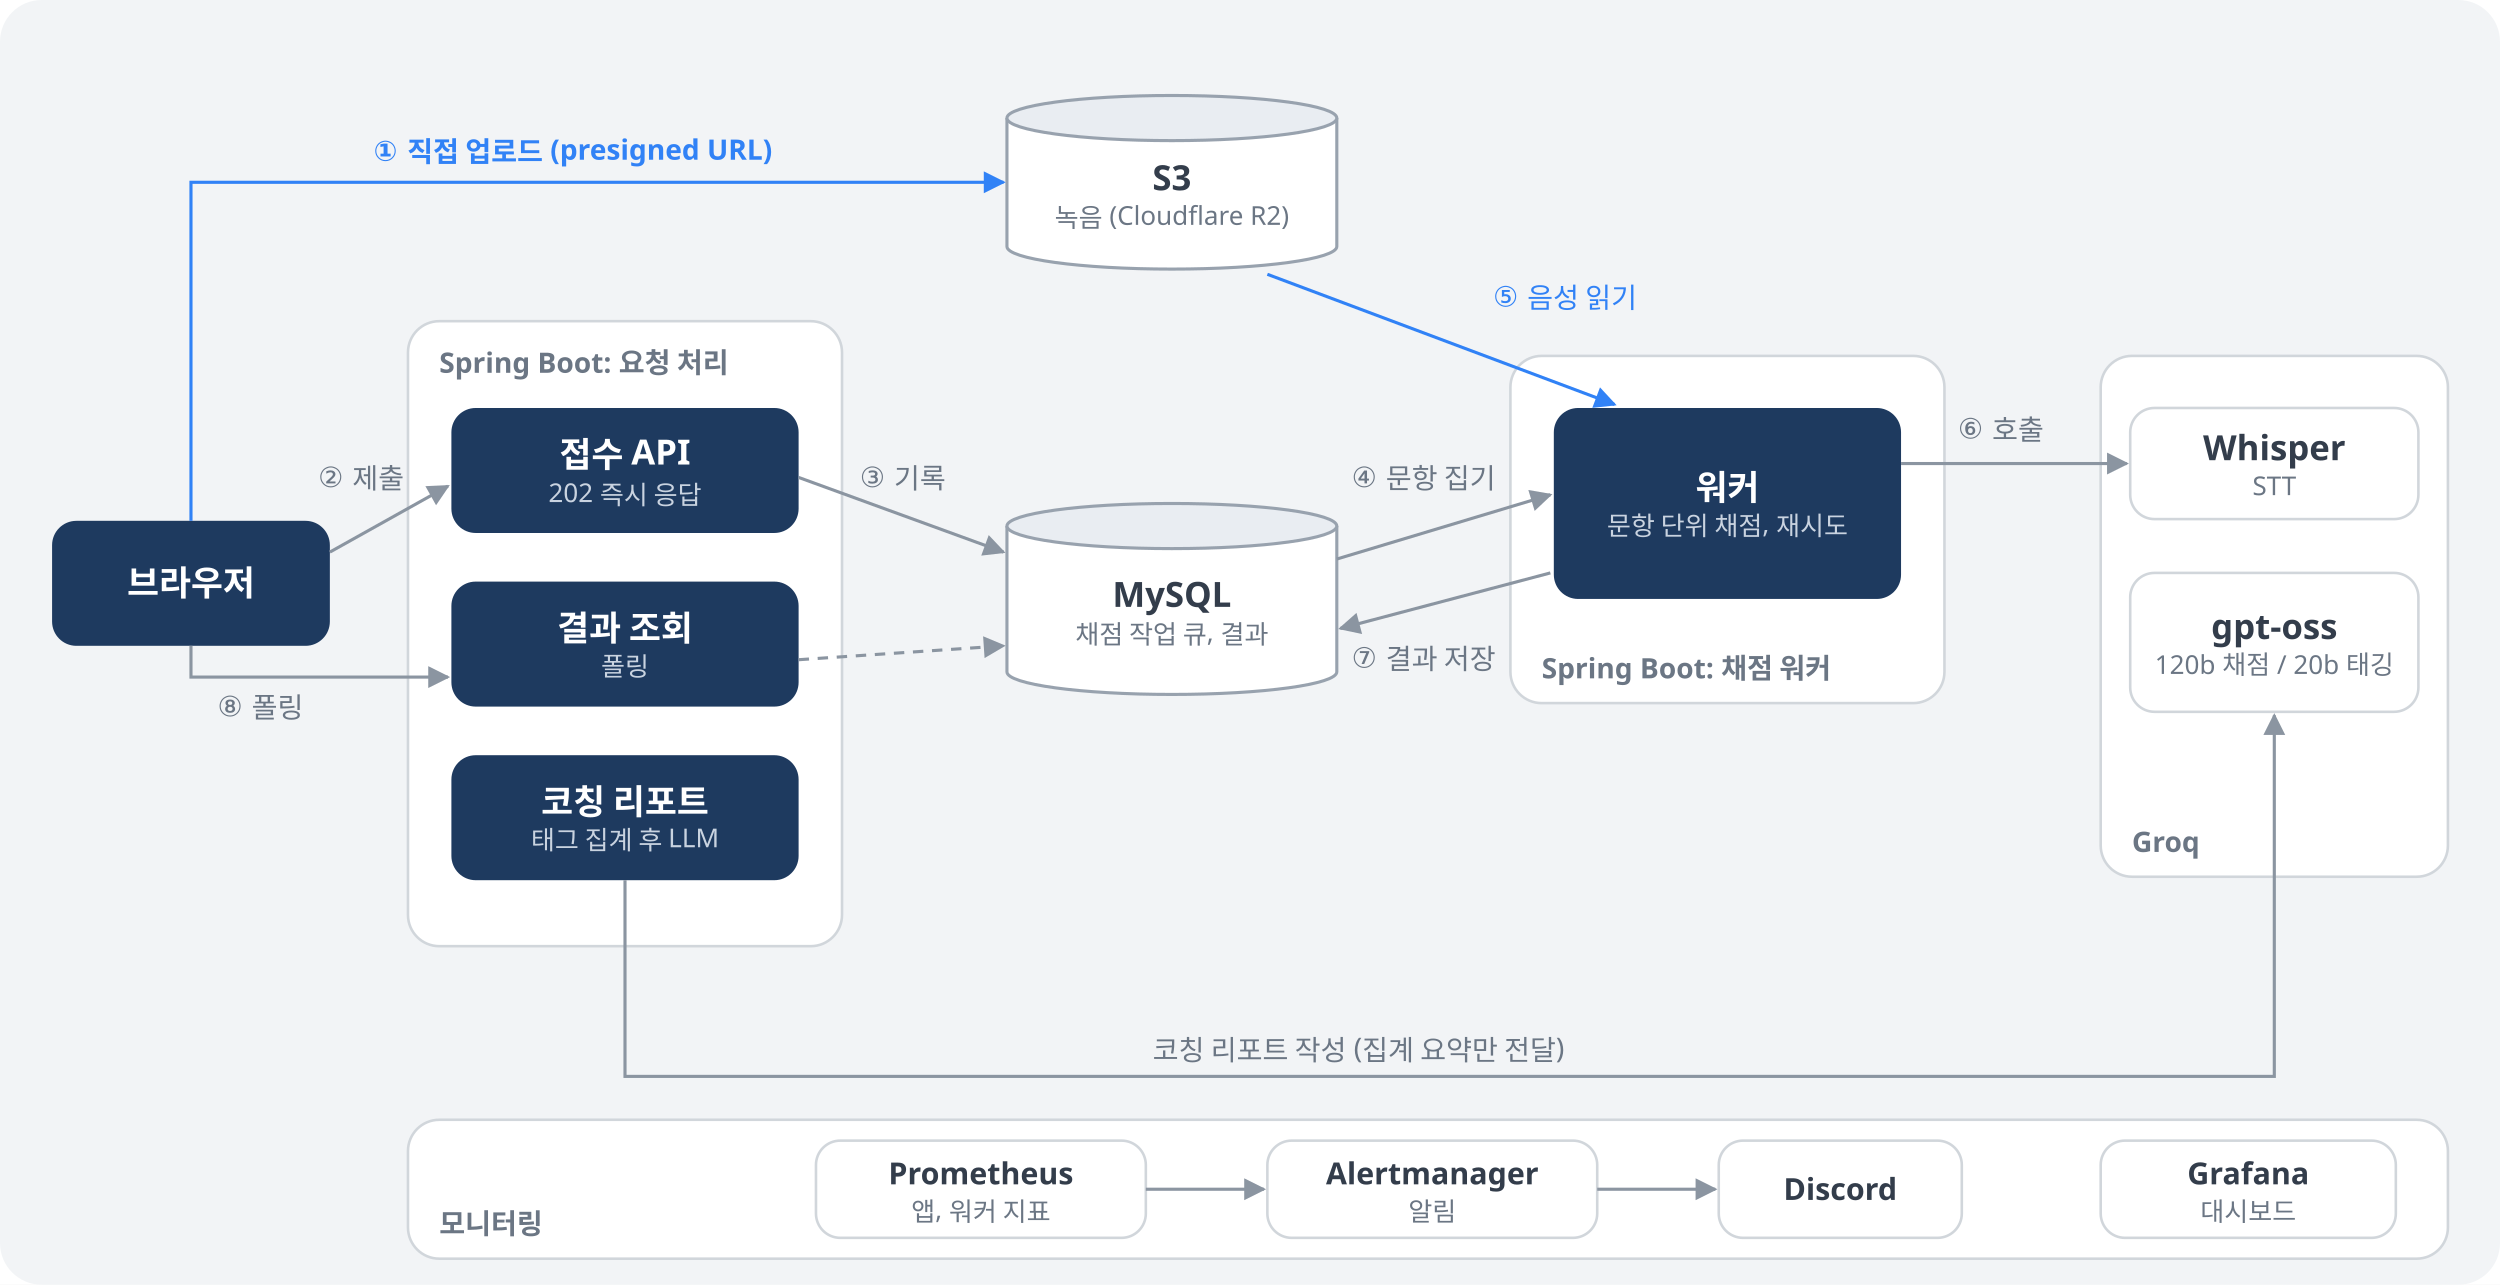
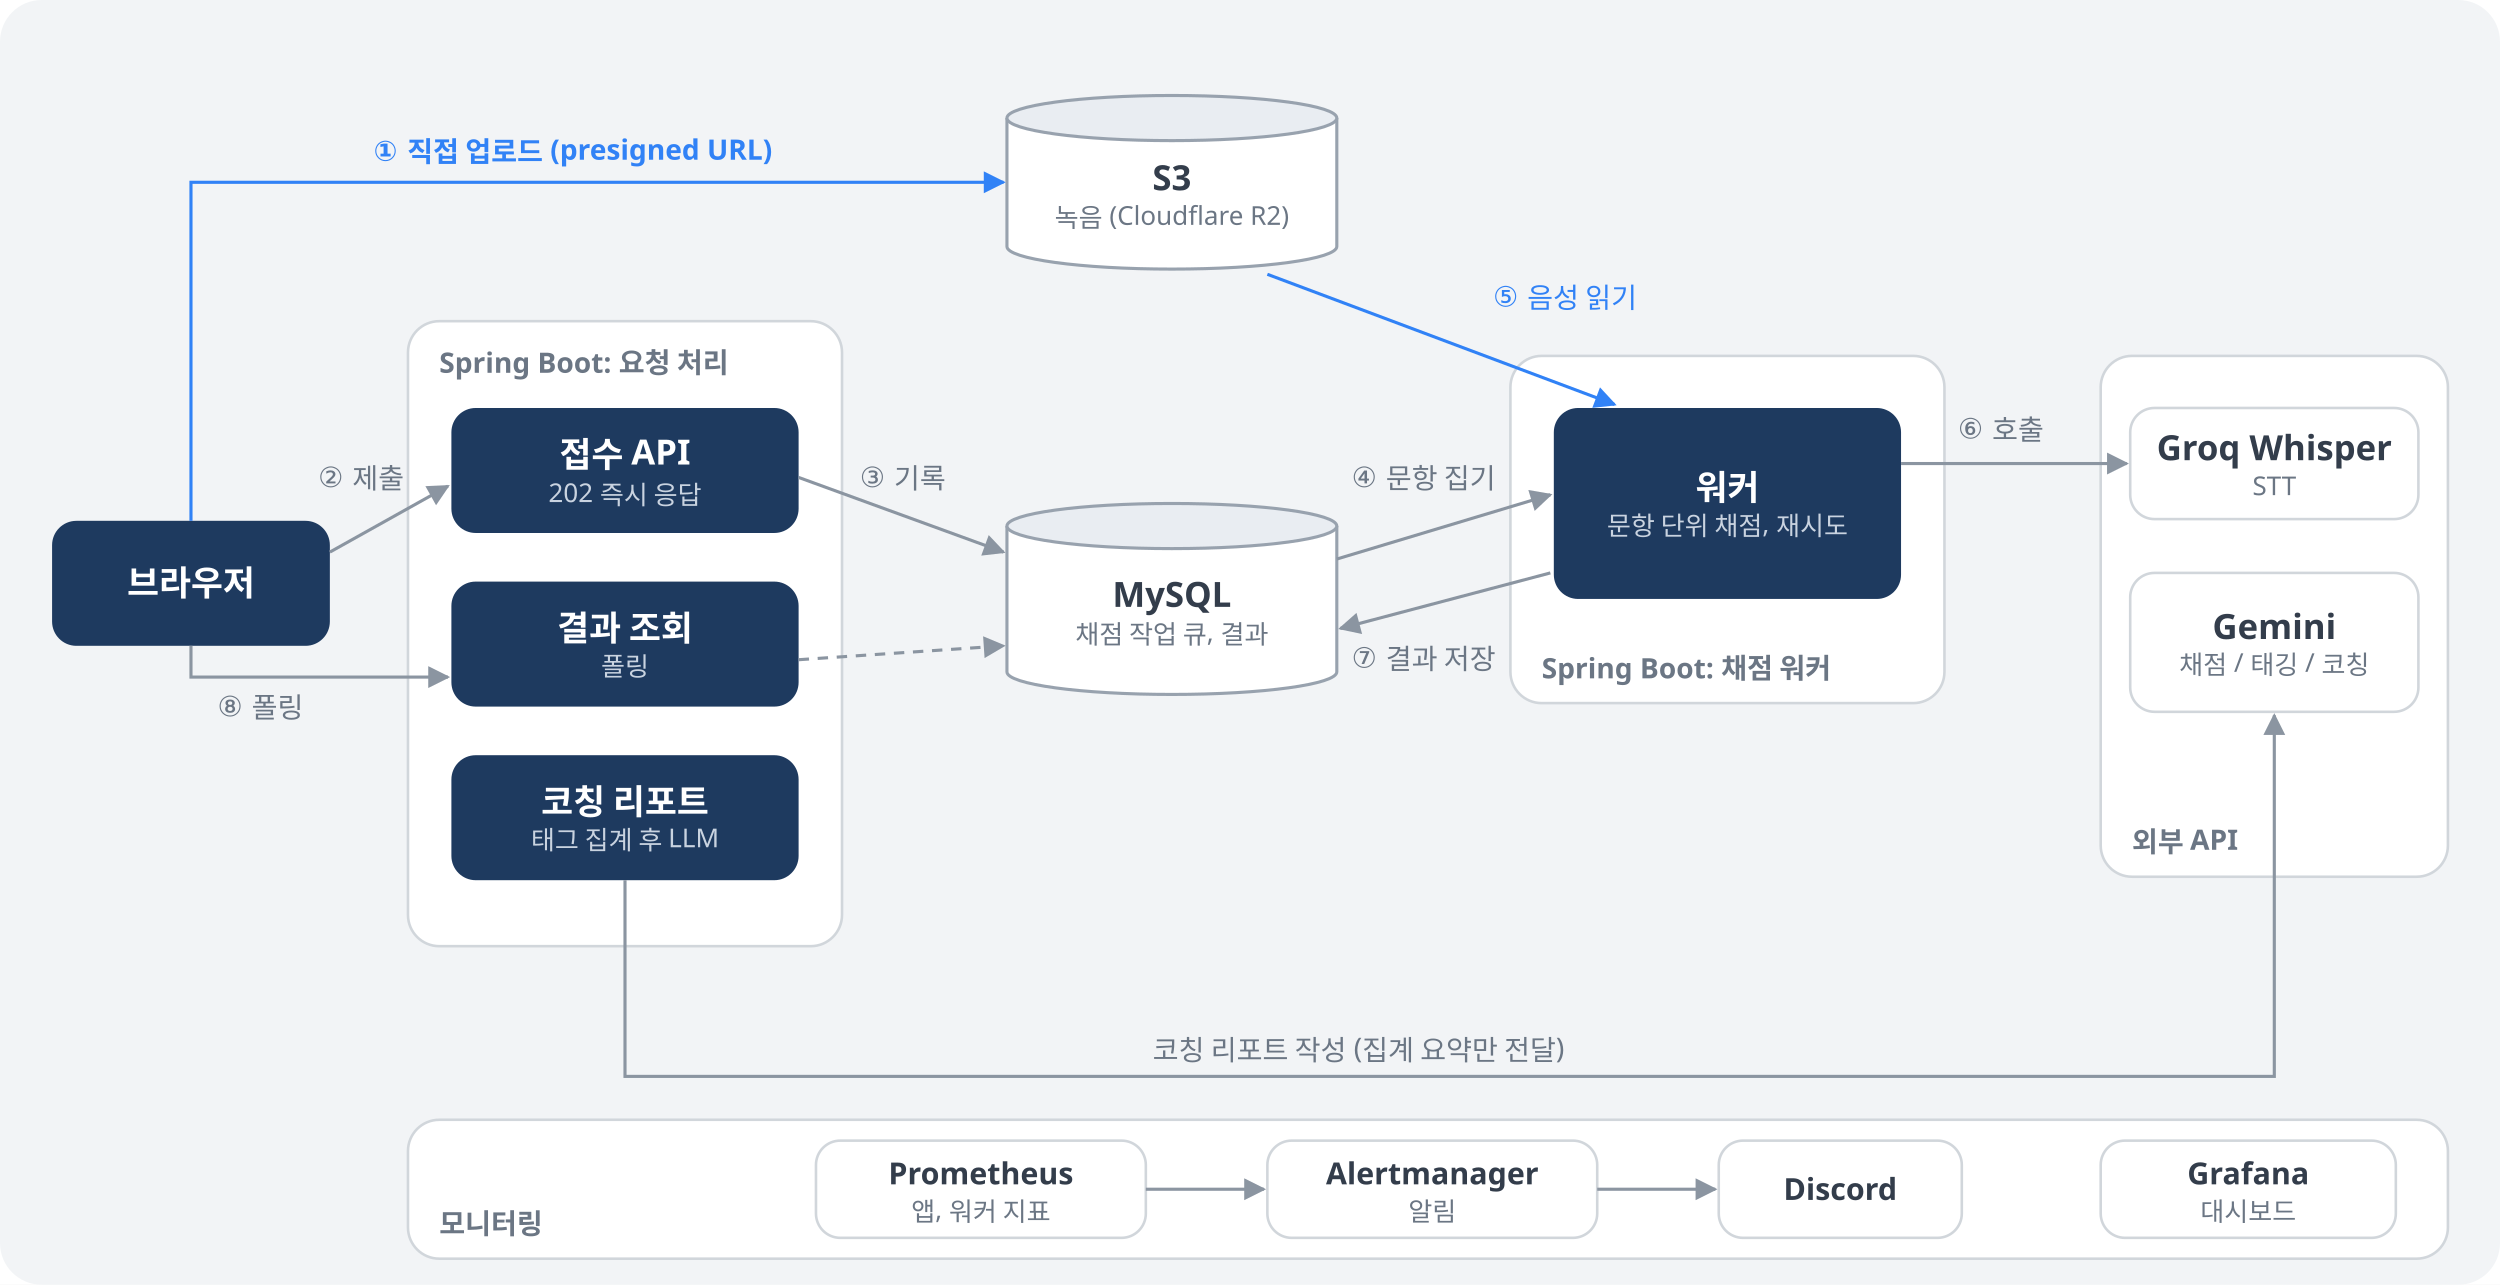
<svg xmlns="http://www.w3.org/2000/svg" width="1440" height="740" viewBox="0 0 1440 740" font-family="'Apple SD Gothic Neo','Pretendard','Noto Sans KR',sans-serif">
  <defs>
    <marker id="arr" viewBox="0 0 10 10" refX="9" refY="5" markerWidth="7" markerHeight="7" orient="auto-start-reverse">
      <path d="M0,0 L10,5 L0,10 z" fill="#8B95A1" />
    </marker>
    <marker id="arrb" viewBox="0 0 10 10" refX="9" refY="5" markerWidth="7" markerHeight="7" orient="auto-start-reverse">
      <path d="M0,0 L10,5 L0,10 z" fill="#3182F6" />
    </marker>
    <marker id="arrr" viewBox="0 0 10 10" refX="9" refY="5" markerWidth="7" markerHeight="7" orient="auto-start-reverse">
      <path d="M0,0 L10,5 L0,10 z" fill="#E5484D" />
    </marker>
  </defs>
  <rect width="1440" height="740" fill="white" />
  <rect x="0" y="0" width="1440" height="740" rx="24" fill="#F2F4F6" />
  <rect x="235" y="185" width="250" height="360" rx="18" fill="#FFFFFF" stroke="#D1D6DB" stroke-width="1.5" />
  <text x="253" y="209" font-size="16.2" font-weight="700" fill="#6B7684" text-anchor="start" dominant-baseline="middle">Spring Boot: 요청 처리</text>
  <rect x="870" y="205" width="250" height="200" rx="18" fill="#FFFFFF" stroke="#D1D6DB" stroke-width="1.5" />
  <text x="888" y="385" font-size="16.2" font-weight="700" fill="#6B7684" text-anchor="start" dominant-baseline="middle">Spring Boot: 채점 워커</text>
  <rect x="1210" y="205" width="200" height="300" rx="18" fill="#FFFFFF" stroke="#D1D6DB" stroke-width="1.5" />
-   <text x="1228" y="485" font-size="16.2" font-weight="700" fill="#6B7684" text-anchor="start" dominant-baseline="middle">Groq</text>
+   <text x="1228" y="485" font-size="16.2" font-weight="700" fill="#6B7684" text-anchor="start" dominant-baseline="middle">외부 API</text>
  <rect x="30" y="300" width="160" height="72" rx="14" fill="#1E3A5F" />
  <text x="110.0" y="336.0" font-size="20.0" font-weight="600" fill="white" text-anchor="middle" dominant-baseline="middle">브라우저</text>
  <rect x="260" y="235" width="200" height="72" rx="14" fill="#1E3A5F" />
  <text x="360.0" y="262.0" font-size="20.0" font-weight="600" fill="white" text-anchor="middle" dominant-baseline="middle">접수 API</text>
  <text x="360.0" y="284.0" font-size="15.0" font-weight="400" fill="#C9D3E0" text-anchor="middle" dominant-baseline="middle">202 즉시 응답</text>
  <rect x="260" y="335" width="200" height="72" rx="14" fill="#1E3A5F" />
  <text x="360.0" y="362.0" font-size="20.0" font-weight="600" fill="white" text-anchor="middle" dominant-baseline="middle">결과 조회</text>
  <text x="360.0" y="384.0" font-size="15.0" font-weight="400" fill="#C9D3E0" text-anchor="middle" dominant-baseline="middle">폴링</text>
  <rect x="260" y="435" width="200" height="72" rx="14" fill="#1E3A5F" />
  <text x="360.0" y="462.0" font-size="20.0" font-weight="600" fill="white" text-anchor="middle" dominant-baseline="middle">코칭 리포트</text>
  <text x="360.0" y="484.0" font-size="15.0" font-weight="400" fill="#C9D3E0" text-anchor="middle" dominant-baseline="middle">태그 집계 후 LLM</text>
  <rect x="895" y="235" width="200" height="110" rx="14" fill="#1E3A5F" />
  <text x="995.0" y="281.0" font-size="20.0" font-weight="600" fill="white" text-anchor="middle" dominant-baseline="middle">워커</text>
  <text x="995.0" y="303.0" font-size="15.0" font-weight="400" fill="#C9D3E0" text-anchor="middle" dominant-baseline="middle">문항 단위 채점, 재시도</text>
  <rect x="1227" y="235" width="166" height="64" rx="14" fill="white" stroke="#D1D6DB" stroke-width="1.5" />
-   <text x="1310.0" y="258.0" font-size="20.0" font-weight="600" fill="#333D4B" text-anchor="middle" dominant-baseline="middle">Whisper</text>
+   <text x="1310.0" y="258.0" font-size="20.0" font-weight="600" fill="#333D4B" text-anchor="middle" dominant-baseline="middle">Groq Whisper</text>
  <text x="1310.0" y="280.0" font-size="15.0" font-weight="400" fill="#6B7684" text-anchor="middle" dominant-baseline="middle">STT</text>
  <rect x="1227" y="330" width="166" height="80" rx="14" fill="white" stroke="#D1D6DB" stroke-width="1.5" />
-   <text x="1310.0" y="361.0" font-size="20.0" font-weight="600" fill="#333D4B" text-anchor="middle" dominant-baseline="middle">gpt-oss</text>
-   <text x="1310.0" y="383.0" font-size="15.0" font-weight="400" fill="#6B7684" text-anchor="middle" dominant-baseline="middle">120b 채점 / 20b 태깅</text>
+   <text x="1310.0" y="361.0" font-size="20.0" font-weight="600" fill="#333D4B" text-anchor="middle" dominant-baseline="middle">Gemini</text>
+   <text x="1310.0" y="383.0" font-size="15.0" font-weight="400" fill="#6B7684" text-anchor="middle" dominant-baseline="middle">채점 / 태깅 / 코칭</text>
  <path d="M580,68 L580,142 A95.0,13 0 0 0 770,142 L770,68" fill="white" stroke="#98A2AE" stroke-width="1.8" />
  <ellipse cx="675.0" cy="68" rx="95.0" ry="13" fill="#E9EDF2" stroke="#98A2AE" stroke-width="1.8" />
  <text x="675.0" y="102.5" font-size="20.0" font-weight="600" fill="#333D4B" text-anchor="middle" dominant-baseline="middle">S3</text>
  <text x="675.0" y="125.5" font-size="15.0" font-weight="400" fill="#6B7684" text-anchor="middle" dominant-baseline="middle">녹음 (Cloudflare R2)</text>
  <path d="M580,303 L580,387 A95.0,13 0 0 0 770,387 L770,303" fill="white" stroke="#98A2AE" stroke-width="1.8" />
  <ellipse cx="675.0" cy="303" rx="95.0" ry="13" fill="#E9EDF2" stroke="#98A2AE" stroke-width="1.8" />
  <text x="675.0" y="342.5" font-size="20.0" font-weight="600" fill="#333D4B" text-anchor="middle" dominant-baseline="middle">MySQL</text>
  <text x="675.0" y="365.5" font-size="15.0" font-weight="400" fill="#6B7684" text-anchor="middle" dominant-baseline="middle">채점 작업 큐, 결과</text>
  <path d="M110,300 L110,105 L578,105" fill="none" stroke="#3182F6" stroke-width="1.8" marker-end="url(#arrb)" />
  <text x="330" y="88" font-size="16.2" font-weight="600" fill="#3182F6" text-anchor="middle" dominant-baseline="middle">① 직접 업로드 (presigned URL)</text>
  <line x1="190" y1="318" x2="258" y2="280" stroke="#8B95A1" stroke-width="1.8" marker-end="url(#arr)" />
  <text x="208" y="276" font-size="16.2" font-weight="500" fill="#6B7684" text-anchor="middle" dominant-baseline="middle">② 제출</text>
  <line x1="460" y1="275" x2="578" y2="318" stroke="#8B95A1" stroke-width="1.8" marker-end="url(#arr)" />
  <text x="520.0" y="276" font-size="16.2" font-weight="500" fill="#6B7684" text-anchor="middle" dominant-baseline="middle">③ 기록</text>
  <line x1="770" y1="322" x2="893" y2="285" stroke="#8B95A1" stroke-width="1.8" marker-end="url(#arr)" />
  <text x="820.0" y="276" font-size="16.2" font-weight="500" fill="#6B7684" text-anchor="middle" dominant-baseline="middle">④ 문항 집기</text>
  <line x1="730" y1="158" x2="930" y2="233" stroke="#3182F6" stroke-width="1.8" marker-end="url(#arrb)" />
  <text x="860" y="172" font-size="16.2" font-weight="500" fill="#3182F6" text-anchor="start" dominant-baseline="middle">⑤ 음성 읽기</text>
  <line x1="1095" y1="267" x2="1225" y2="267" stroke="#8B95A1" stroke-width="1.8" marker-end="url(#arr)" />
  <text x="1152.5" y="248" font-size="16.2" font-weight="500" fill="#6B7684" text-anchor="middle" dominant-baseline="middle">⑥ 호출</text>
  <line x1="893" y1="330" x2="772" y2="362" stroke="#8B95A1" stroke-width="1.8" marker-end="url(#arr)" />
  <text x="820.0" y="380" font-size="16.2" font-weight="500" fill="#6B7684" text-anchor="middle" dominant-baseline="middle">⑦ 결과 저장</text>
  <path d="M110,372 L110,390 L258,390" fill="none" stroke="#8B95A1" stroke-width="1.8" marker-end="url(#arr)" />
  <text x="150" y="408" font-size="16.2" font-weight="500" fill="#6B7684" text-anchor="middle" dominant-baseline="middle">⑧ 폴링</text>
  <line x1="460" y1="380" x2="578" y2="372" stroke="#8B95A1" stroke-width="1.8" marker-end="url(#arr)" stroke-dasharray="6 5" />
  <path d="M360,507 L360,620 L1310,620 L1310,412" fill="none" stroke="#8B95A1" stroke-width="1.8" marker-end="url(#arr)" />
  <text x="782.5" y="605" font-size="16.2" font-weight="500" fill="#6B7684" text-anchor="middle" dominant-baseline="middle">코칭 리포트 작성 (집계 요약만 전달)</text>
  <rect x="235" y="645" width="1175" height="80" rx="18" fill="#FFFFFF" stroke="#D1D6DB" stroke-width="1.5" />
  <text x="253" y="705" font-size="16.2" font-weight="700" fill="#6B7684" text-anchor="start" dominant-baseline="middle">모니터링</text>
  <rect x="470" y="657" width="190" height="56" rx="14" fill="white" stroke="#D1D6DB" stroke-width="1.5" />
  <text x="565.0" y="676.0" font-size="17.5" font-weight="600" fill="#333D4B" text-anchor="middle" dominant-baseline="middle">Prometheus</text>
  <text x="565.0" y="698.0" font-size="15.0" font-weight="400" fill="#6B7684" text-anchor="middle" dominant-baseline="middle">앱, 워커 지표</text>
  <rect x="730" y="657" width="190" height="56" rx="14" fill="white" stroke="#D1D6DB" stroke-width="1.5" />
  <text x="825.0" y="676.0" font-size="17.5" font-weight="600" fill="#333D4B" text-anchor="middle" dominant-baseline="middle">Alertmanager</text>
  <text x="825.0" y="698.0" font-size="15.0" font-weight="400" fill="#6B7684" text-anchor="middle" dominant-baseline="middle">알림</text>
  <rect x="990" y="657" width="140" height="56" rx="14" fill="white" stroke="#D1D6DB" stroke-width="1.5" />
  <text x="1060.0" y="685.0" font-size="17.5" font-weight="600" fill="#333D4B" text-anchor="middle" dominant-baseline="middle">Discord</text>
  <rect x="1210" y="657" width="170" height="56" rx="14" fill="white" stroke="#D1D6DB" stroke-width="1.5" />
  <text x="1295.0" y="676.0" font-size="17.5" font-weight="600" fill="#333D4B" text-anchor="middle" dominant-baseline="middle">Grafana</text>
  <text x="1295.0" y="698.0" font-size="15.0" font-weight="400" fill="#6B7684" text-anchor="middle" dominant-baseline="middle">대시보드</text>
  <line x1="660" y1="685" x2="728" y2="685" stroke="#8B95A1" stroke-width="1.8" marker-end="url(#arr)" />
  <line x1="920" y1="685" x2="988" y2="685" stroke="#8B95A1" stroke-width="1.8" marker-end="url(#arr)" />
</svg>
